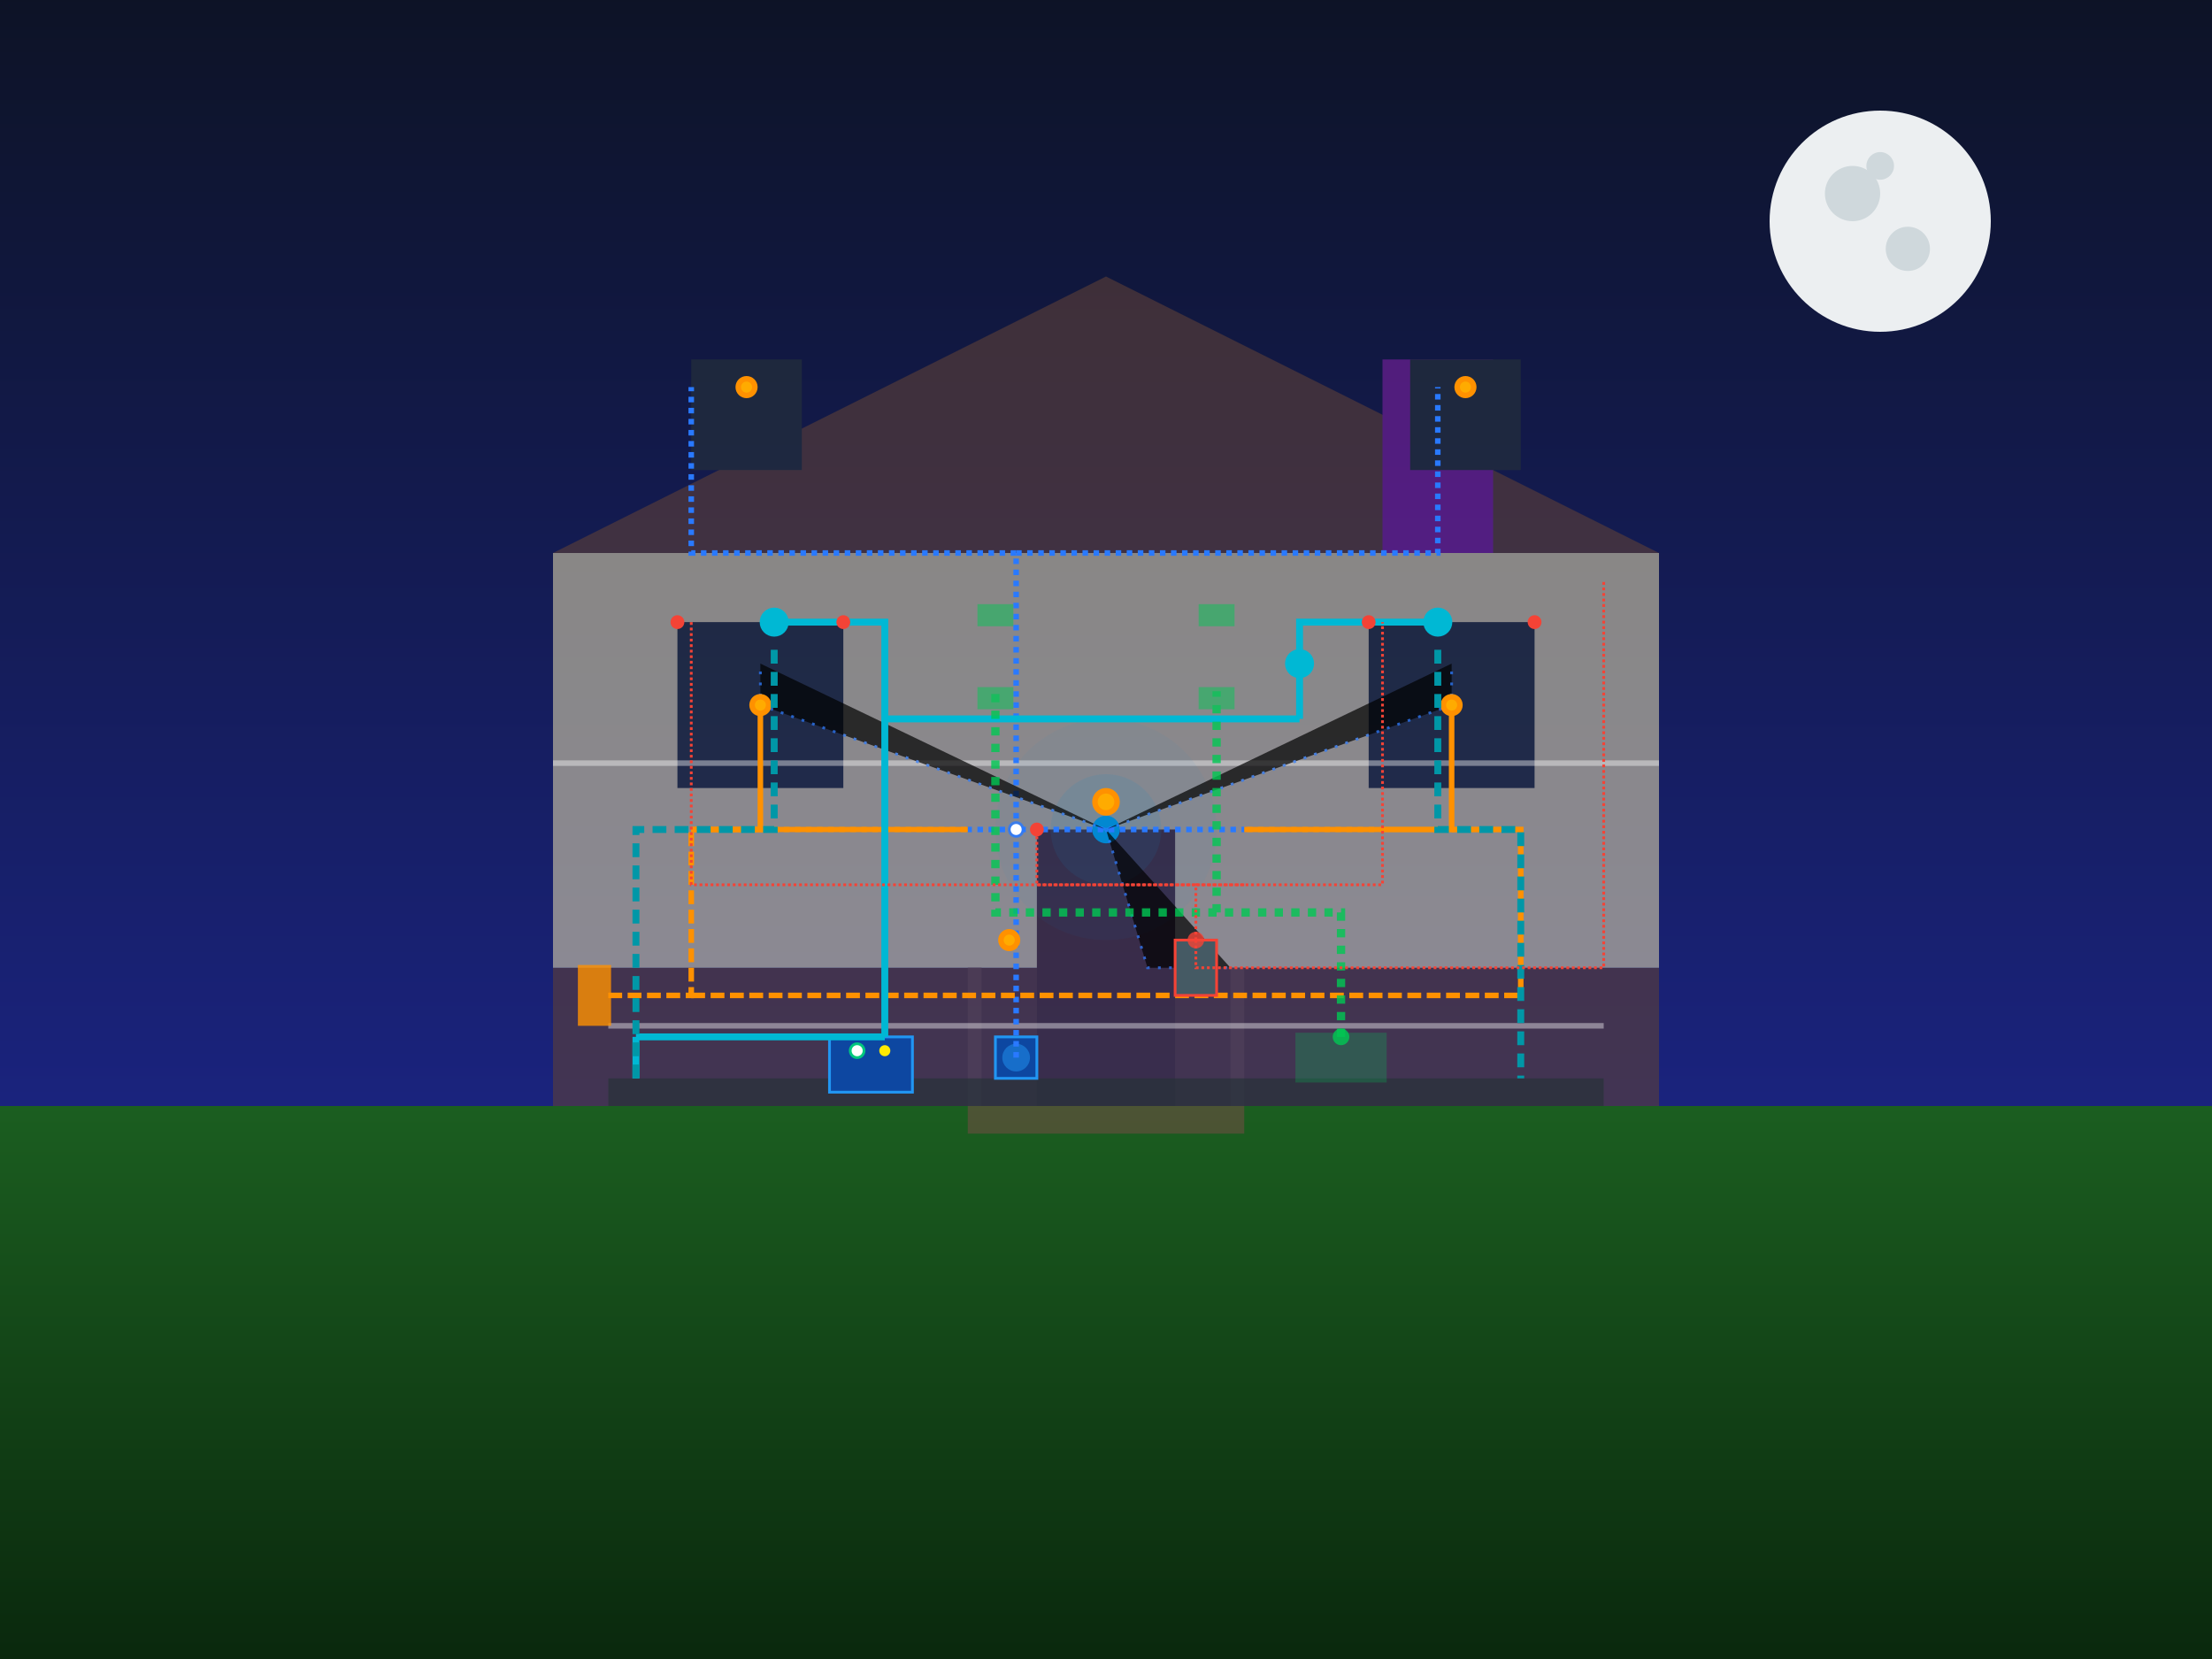
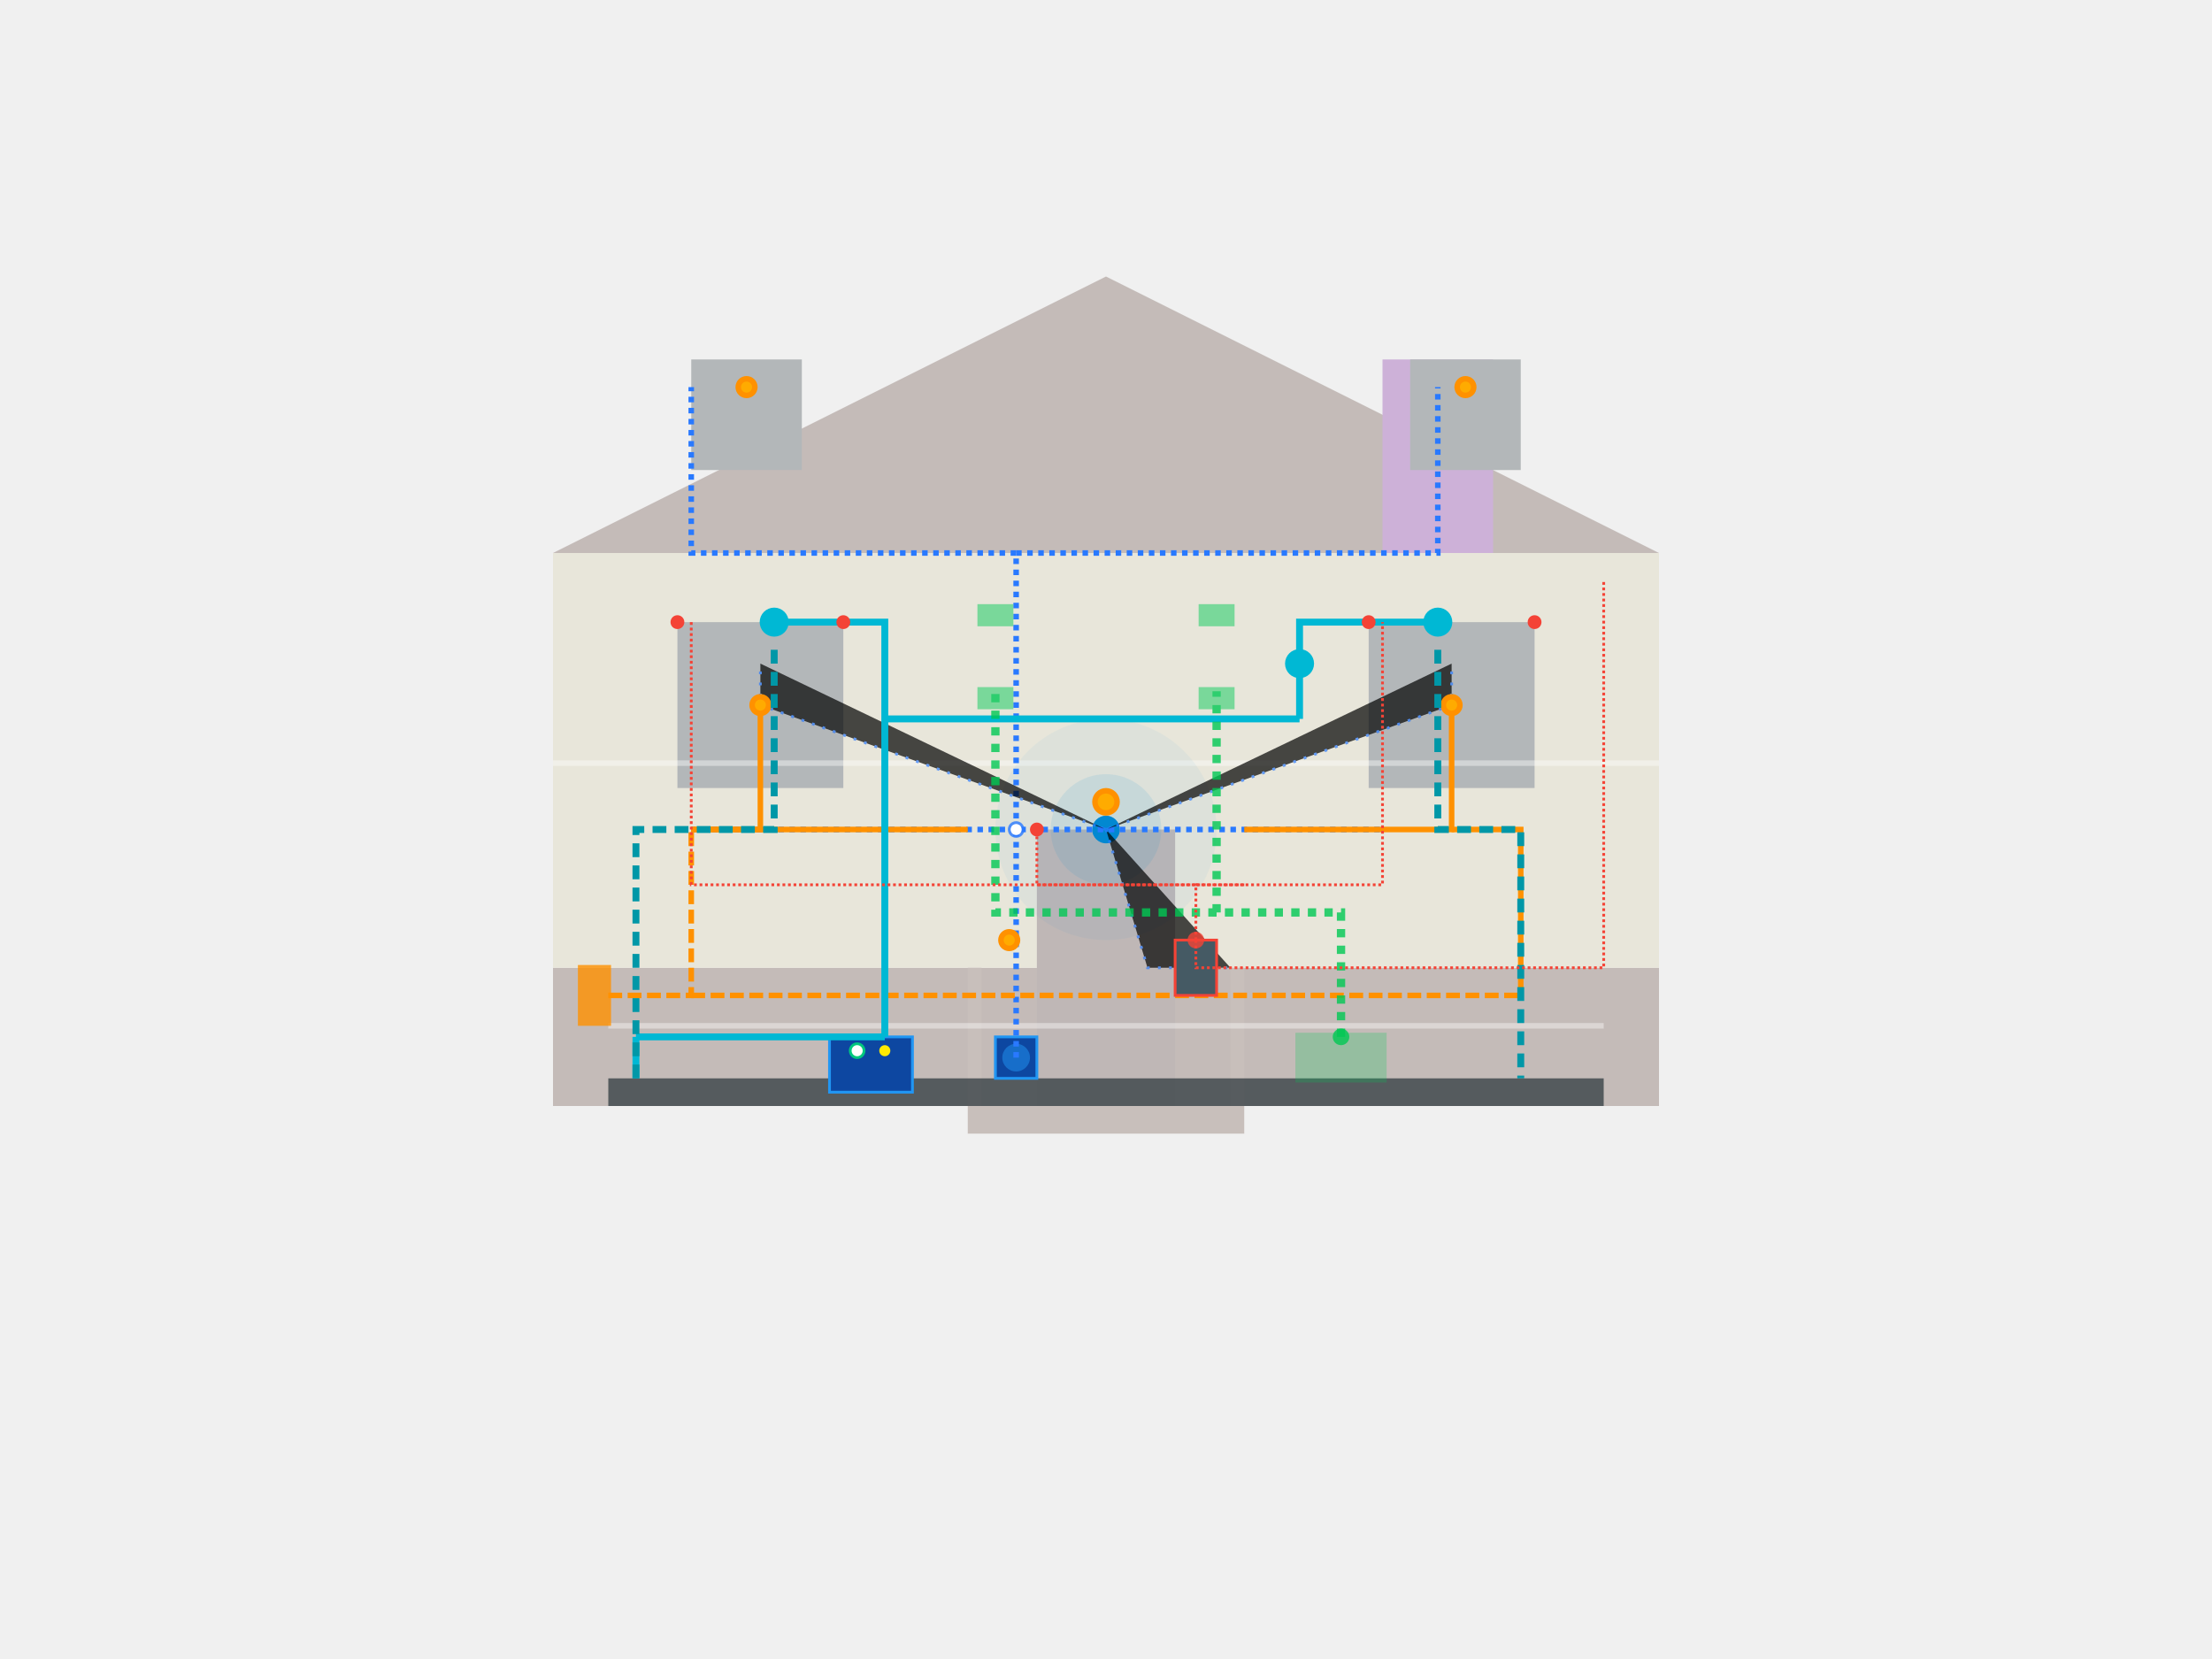
<svg xmlns="http://www.w3.org/2000/svg" viewBox="0 0 800 600">
-   <g id="environment-layer">
-     <linearGradient id="night-gradient" x1="0%" y1="0%" x2="0%" y2="100%">
-       <stop offset="0%" style="stop-color:#0D1326" />
-       <stop offset="100%" style="stop-color:#1A237E" />
-     </linearGradient>
-     <rect width="800" height="400" fill="url(#night-gradient)" />
-     <circle cx="680" cy="80" r="40" fill="#ECEFF1" />
-     <circle cx="670" cy="70" r="10" fill="#CFD8DC" />
-     <circle cx="690" cy="90" r="8" fill="#CFD8DC" />
-     <circle cx="680" cy="60" r="5" fill="#CFD8DC" />
-     <linearGradient id="ground-gradient" x1="0%" y1="0%" x2="0%" y2="100%">
-       <stop offset="0%" style="stop-color:#1B5E20" />
-       <stop offset="100%" style="stop-color:#0A280D" />
-     </linearGradient>
-     <rect y="400" width="800" height="200" fill="url(#ground-gradient)" />
-   </g>
-   <g id="house-structure" opacity="0.6">
+   <g id="house-structure" opacity="0.3">
    <rect x="200" y="350" width="400" height="50" fill="#5D4037" />
    <rect x="200" y="200" width="400" height="150" fill="#D7CFA9" />
    <polygon points="200,200 400,100 600,200" fill="#5D4037" />
    <rect x="500" y="130" width="40" height="70" fill="#7B1FA2" />
    <rect x="375" y="300" width="50" height="100" fill="#4E342E" />
    <rect x="245" y="225" width="60" height="60" fill="#263238" />
    <rect x="495" y="225" width="60" height="60" fill="#263238" />
    <rect x="250" y="130" width="40" height="40" fill="#263238" />
    <rect x="510" y="130" width="40" height="40" fill="#263238" />
    <rect x="350" y="400" width="100" height="10" fill="#6D4C41" />
    <rect x="350" y="350" width="5" height="50" fill="#6D4C41" />
    <rect x="445" y="350" width="5" height="50" fill="#6D4C41" />
  </g>
  <g id="internal-structure">
    <rect x="200" y="275" width="400" height="2" fill="white" opacity="0.4" />
    <rect x="220" y="370" width="360" height="2" fill="white" opacity="0.4" />
    <rect x="220" y="390" width="360" height="10" fill="#263238" opacity="0.7" />
  </g>
  <g id="backend-systems">
    <rect x="300" y="375" width="30" height="20" fill="#0D47A1" stroke="#2196F3" stroke-width="1" />
    <circle cx="310" cy="380" r="2" fill="#00E676" />
    <circle cx="320" cy="380" r="2" fill="#FFEA00" />
    <rect x="360" y="375" width="15" height="15" fill="#0D47A1" stroke="#2196F3" stroke-width="1" />
    <circle cx="367.5" cy="382.5" r="5" fill="#2196F3" opacity="0.5" />
    <circle cx="400" cy="300" r="5" fill="#0288D1" />
    <circle cx="400" cy="300" r="20" fill="#0288D1" opacity="0.1" />
    <circle cx="400" cy="300" r="40" fill="#0288D1" opacity="0.05" />
    <g id="network" stroke="#2979FF" stroke-width="2" fill="none">
      <path d="M367.5,382.5 L367.5,300 L500,300" stroke-dasharray="2,2" />
      <path d="M367.5,300 L250,300" stroke-dasharray="2,2" />
      <path d="M367.5,300 L367.5,200" stroke-dasharray="2,2" />
      <path d="M367.5,200 L250,200 L250,140" stroke-dasharray="2,2" />
      <path d="M367.5,200 L520,200 L520,140" stroke-dasharray="2,2" />
    </g>
    <g id="wireless" stroke="#2979FF" stroke-width="1" stroke-dasharray="1,3" opacity="0.7">
      <path d="M400,300 L275,255 L275,240" />
      <path d="M400,300 L525,255 L525,240" />
      <path d="M400,300 L415,350 L445,350" />
    </g>
    <g id="electrical" stroke="#FF9100" stroke-width="2" fill="none">
      <rect x="210" y="350" width="10" height="20" fill="#FF9100" opacity="0.8" />
      <path d="M220,360 L250,360 L250,300" stroke-dasharray="5,2" />
      <path d="M250,300 L275,300 L275,255" />
      <path d="M250,300 L350,300" />
      <path d="M450,300 L525,300 L525,255" />
      <path d="M525,300 L550,300 L550,360" />
      <path d="M250,360 L550,360" stroke-dasharray="5,2" />
      <circle cx="365" cy="340" r="3" fill="#FFAB00" />
      <circle cx="400" cy="290" r="4" fill="#FFAB00" />
      <circle cx="275" cy="255" r="3" fill="#FFAB00" />
      <circle cx="525" cy="255" r="3" fill="#FFAB00" />
      <circle cx="270" cy="140" r="3" fill="#FFAB00" />
      <circle cx="530" cy="140" r="3" fill="#FFAB00" />
    </g>
    <g id="plumbing" stroke="#00B8D4" stroke-width="2.5" fill="none">
      <path d="M230,390 L230,375" />
      <path d="M230,375 L320,375" />
      <path d="M320,375 L320,225 L280,225" />
      <path d="M320,260 L470,260" />
      <path d="M470,260 L470,225 L520,225" />
      <path d="M280,235 L280,300 L230,300 L230,390" stroke="#0097A7" stroke-dasharray="5,3" />
      <path d="M520,235 L520,300 L550,300 L550,390" stroke="#0097A7" stroke-dasharray="5,3" />
      <circle cx="280" cy="225" r="4" fill="#00B8D4" />
      <circle cx="520" cy="225" r="4" fill="#00B8D4" />
      <circle cx="470" cy="240" r="4" fill="#00B8D4" />
    </g>
    <g id="hvac" stroke="#00C853" stroke-width="3" fill="none" opacity="0.8">
      <rect x="470" y="375" width="30" height="15" fill="#00C853" opacity="0.3" />
      <path d="M485,375 L485,330 L440,330 L440,250" stroke-dasharray="3,3" />
      <path d="M440,330 L360,330 L360,250" stroke-dasharray="3,3" />
      <rect x="355" y="250" width="10" height="5" fill="#00C853" opacity="0.6" />
      <rect x="435" y="250" width="10" height="5" fill="#00C853" opacity="0.6" />
      <rect x="355" y="220" width="10" height="5" fill="#00C853" opacity="0.6" />
      <rect x="435" y="220" width="10" height="5" fill="#00C853" opacity="0.6" />
    </g>
    <g id="security" stroke="#F44336" stroke-width="1" fill="none">
      <rect x="425" y="340" width="15" height="20" fill="#455A64" stroke="#F44336" stroke-width="1" />
      <circle cx="375" cy="300" r="2" fill="#F44336" />
      <circle cx="245" cy="225" r="2" fill="#F44336" />
      <circle cx="305" cy="225" r="2" fill="#F44336" />
      <circle cx="495" cy="225" r="2" fill="#F44336" />
      <circle cx="555" cy="225" r="2" fill="#F44336" />
      <path d="M432.5,340 L432.5,320 L400,320 L375,320 L375,300" stroke-dasharray="1,1" />
      <path d="M432.5,320 L450,320 L500,320 L500,225" stroke-dasharray="1,1" />
      <path d="M450,320 L400,320 L300,320 L250,320 L250,225" stroke-dasharray="1,1" />
      <path d="M432.5,340 L432.5,350 L490,350 L580,350 L580,210" stroke-dasharray="1,1" />
    </g>
    <g id="data-processing">
      <circle cx="310" cy="380" r="3" fill="#00E676" opacity="0.8">
        <animate attributeName="opacity" values="0.3;0.8;0.3" dur="2s" repeatCount="indefinite" />
      </circle>
      <circle cx="367.5" cy="300" r="3" fill="#2979FF" opacity="0.8">
        <animate attributeName="opacity" values="0.3;0.8;0.3" dur="1.5s" repeatCount="indefinite" />
      </circle>
      <circle cx="432.5" cy="340" r="3" fill="#F44336" opacity="0.8">
        <animate attributeName="opacity" values="0.3;0.8;0.3" dur="3s" repeatCount="indefinite" />
      </circle>
      <circle cx="485" cy="375" r="3" fill="#00C853" opacity="0.8">
        <animate attributeName="opacity" values="0.3;0.8;0.3" dur="4s" repeatCount="indefinite" />
      </circle>
    </g>
    <circle cx="310" cy="380" r="2" fill="white">
      <animate attributeName="cx" values="310;367.5" dur="2s" repeatCount="indefinite" />
      <animate attributeName="cy" values="380;382.5" dur="2s" repeatCount="indefinite" />
    </circle>
    <circle cx="367.5" cy="300" r="2" fill="white">
      <animate attributeName="cx" values="367.5;275" dur="3s" repeatCount="indefinite" />
      <animate attributeName="cy" values="300;255" dur="3s" repeatCount="indefinite" />
    </circle>
  </g>
</svg>
